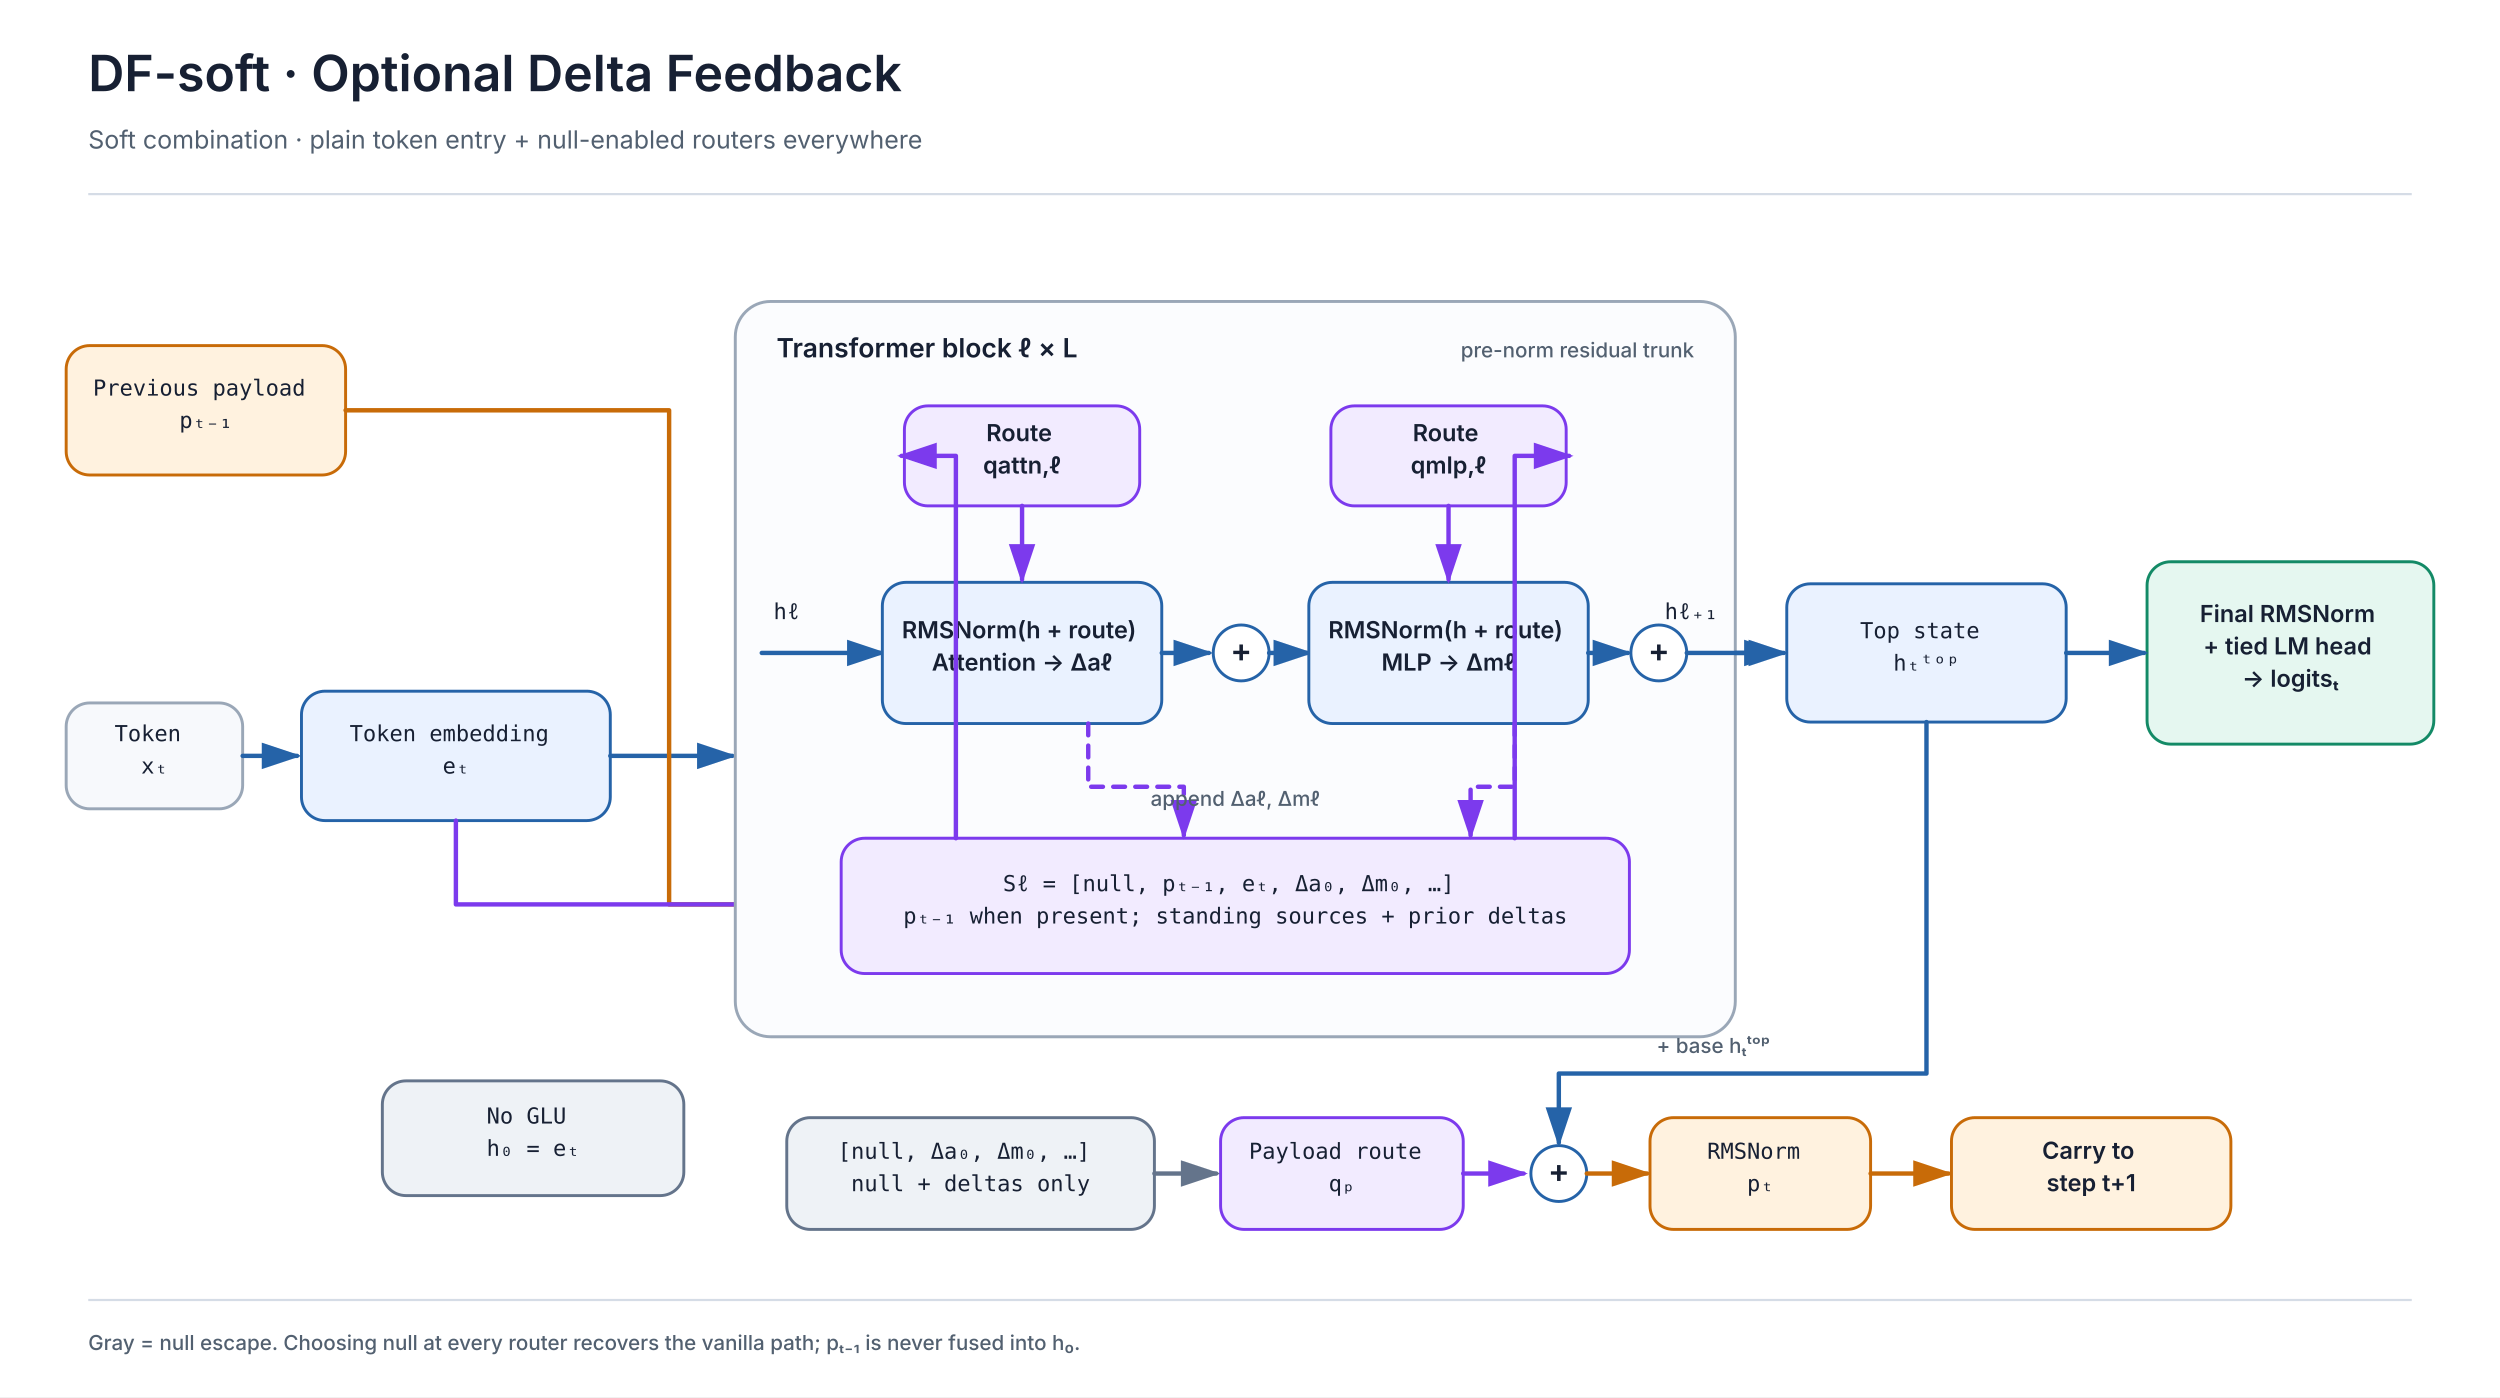
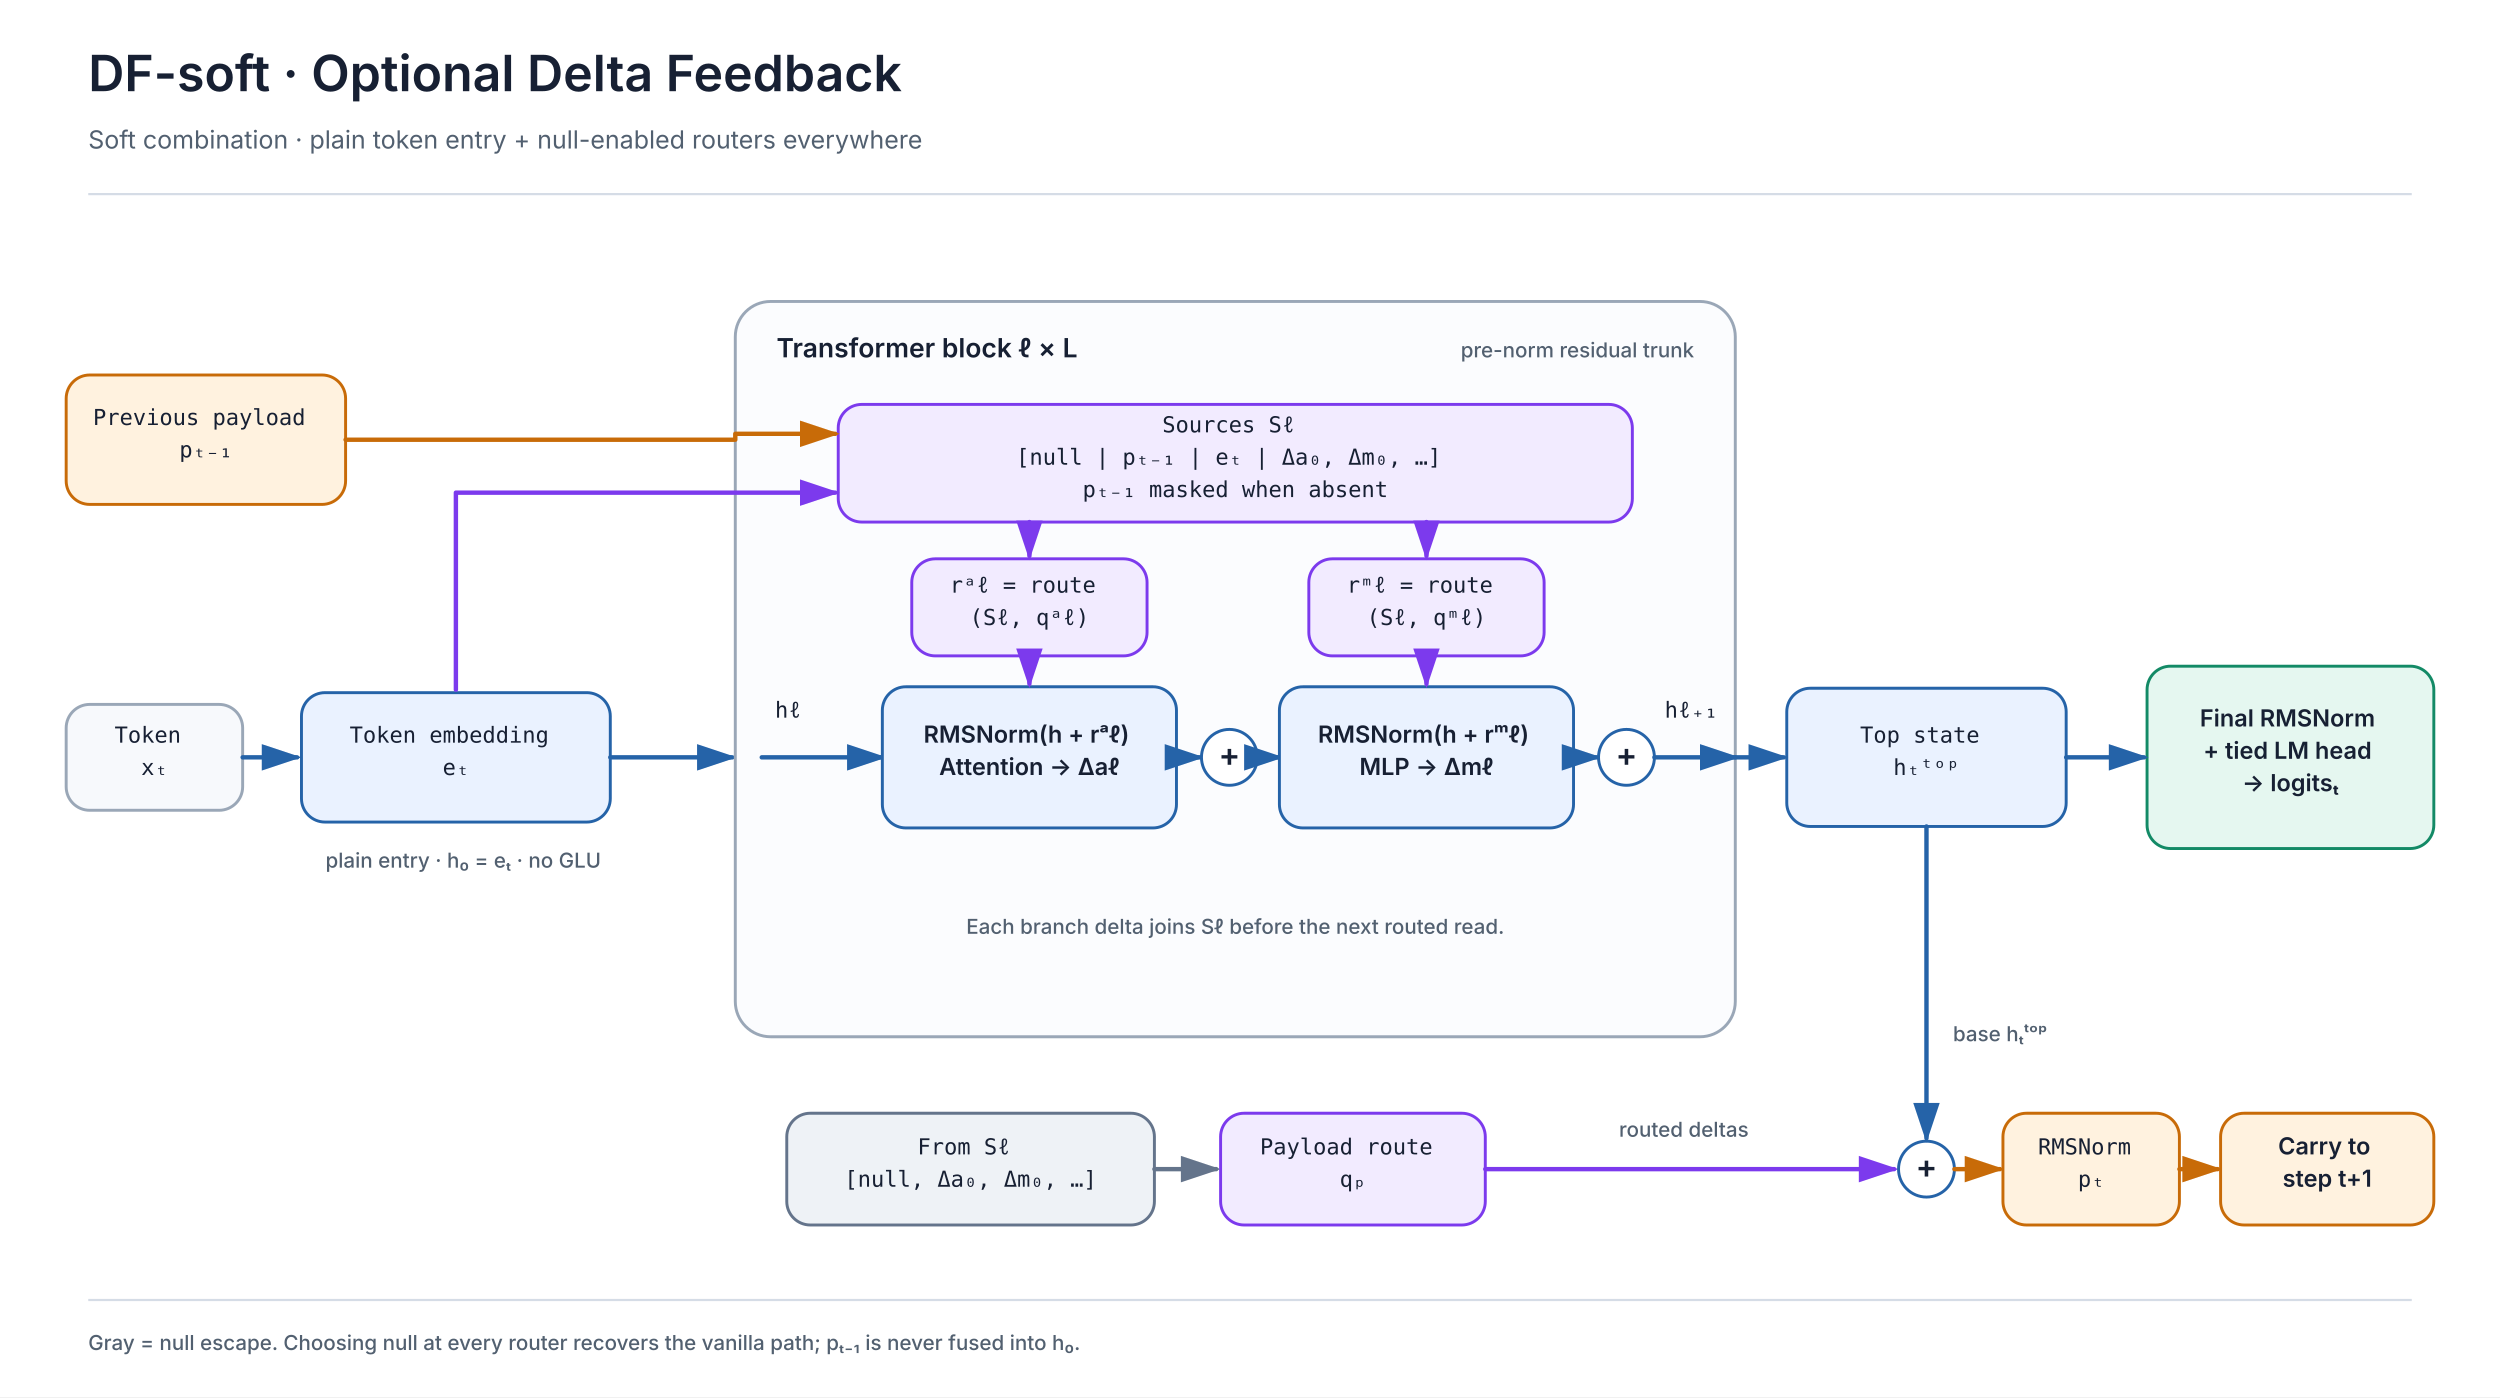
<svg xmlns="http://www.w3.org/2000/svg" width="1700" height="950" viewBox="0 0 1700 950" role="img" aria-labelledby="df-soft-·-optional-delta-feedback-title df-soft-·-optional-delta-feedback-desc">
  <defs>
    <marker id="arrow-blue" markerWidth="10" markerHeight="10" refX="8" refY="3" orient="auto" markerUnits="strokeWidth">
      <path d="M0,0 L0,6 L9,3 z" fill="#2563a8" />
    </marker>
    <marker id="arrow-purple" markerWidth="10" markerHeight="10" refX="8" refY="3" orient="auto" markerUnits="strokeWidth">
      <path d="M0,0 L0,6 L9,3 z" fill="#7c3aed" />
    </marker>
    <marker id="arrow-orange" markerWidth="10" markerHeight="10" refX="8" refY="3" orient="auto" markerUnits="strokeWidth">
      <path d="M0,0 L0,6 L9,3 z" fill="#c86b08" />
    </marker>
    <marker id="arrow-gray" markerWidth="10" markerHeight="10" refX="8" refY="3" orient="auto" markerUnits="strokeWidth">
      <path d="M0,0 L0,6 L9,3 z" fill="#64748b" />
    </marker>
    <style>
    .canvas { fill: #ffffff; }
    .title { font: 600 34px -apple-system, BlinkMacSystemFont, "Segoe UI", sans-serif; fill: #172033; }
    .subtitle { font: 400 17px -apple-system, BlinkMacSystemFont, "Segoe UI", sans-serif; fill: #526070; }
    .section { font: 600 18px -apple-system, BlinkMacSystemFont, "Segoe UI", sans-serif; fill: #172033; }
    .label { font: 600 16px -apple-system, BlinkMacSystemFont, "Segoe UI", sans-serif; fill: #172033; }
    .small { font: 500 14px -apple-system, BlinkMacSystemFont, "Segoe UI", sans-serif; fill: #526070; }
    .formula { font: 500 15px ui-monospace, SFMono-Regular, Menlo, monospace; fill: #172033; }
    .sum-label { font: 600 22px -apple-system, BlinkMacSystemFont, "Segoe UI", sans-serif; fill: #172033; }
    .node { stroke-width: 2; }
    .neutral { fill: #f7f9fc; stroke: #9aa7b7; }
    .blue-node { fill: #eaf2ff; stroke: #2563a8; }
    .purple-node { fill: #f2ebff; stroke: #7c3aed; }
    .orange-node { fill: #fff2df; stroke: #c86b08; }
    .green-node { fill: #e5f7f0; stroke: #138a66; }
    .gray-node { fill: #eef2f6; stroke: #64748b; }
    .stack { fill: #fbfcfe; stroke: #9aa7b7; stroke-width: 2; }
    .sum { fill: #ffffff; stroke: #2563a8; stroke-width: 2; }
    .edge { fill: none; stroke-width: 3; stroke-linecap: round; stroke-linejoin: round; }
    .blue { stroke: #2563a8; }
    .purple { stroke: #7c3aed; }
    .orange { stroke: #c86b08; }
    .gray { stroke: #64748b; }
    .divider { stroke: #d5dce6; stroke-width: 1.5; }
  </style>
  </defs>
  <rect class="canvas" width="1700" height="950" />
  <text class="title" x="60" y="62.0" text-anchor="start">
    <tspan x="60" y="62.0">DF-soft · Optional Delta Feedback</tspan>
  </text>
  <text class="subtitle" x="60" y="101.0" text-anchor="start">
    <tspan x="60" y="101.0">Soft combination · plain token entry + null-enabled routers everywhere</tspan>
  </text>
  <line class="divider" x1="60" y1="132" x2="1640" y2="132" />
-   <rect class="node orange-node" x="45" y="235" width="190" height="88" rx="16" />
-   <text class="formula" x="140.0" y="269.0" text-anchor="middle">
-     <tspan x="140.0" y="269.0">Previous payload</tspan>
-     <tspan x="140.0" y="291.0">pₜ₋₁</tspan>
+   <rect class="node orange-node" x="45" y="255" width="190" height="88" rx="16" />
+   <text class="formula" x="140.0" y="289.0" text-anchor="middle">
+     <tspan x="140.0" y="289.0">Previous payload</tspan>
+     <tspan x="140.0" y="311.0">pₜ₋₁</tspan>
  </text>
-   <rect class="node neutral" x="45" y="478" width="120" height="72" rx="16" />
-   <text class="formula" x="105.0" y="504.0" text-anchor="middle">
-     <tspan x="105.0" y="504.0">Token</tspan>
-     <tspan x="105.0" y="526.0">xₜ</tspan>
+   <rect class="node neutral" x="45" y="479" width="120" height="72" rx="16" />
+   <text class="formula" x="105.0" y="505.0" text-anchor="middle">
+     <tspan x="105.0" y="505.0">Token</tspan>
+     <tspan x="105.0" y="527.0">xₜ</tspan>
  </text>
-   <line class="edge blue" x1="165" y1="514" x2="202" y2="514" marker-end="url(#arrow-blue)" />
-   <rect class="node blue-node" x="205" y="470" width="210" height="88" rx="16" />
-   <text class="formula" x="310.0" y="504.0" text-anchor="middle">
-     <tspan x="310.0" y="504.0">Token embedding</tspan>
-     <tspan x="310.0" y="526.0">eₜ</tspan>
+   <line class="edge blue" x1="165" y1="515" x2="202" y2="515" marker-end="url(#arrow-blue)" />
+   <rect class="node blue-node" x="205" y="471" width="210" height="88" rx="16" />
+   <text class="formula" x="310.0" y="505.0" text-anchor="middle">
+     <tspan x="310.0" y="505.0">Token embedding</tspan>
+     <tspan x="310.0" y="527.0">eₜ</tspan>
  </text>
-   <line class="edge blue" x1="415" y1="514" x2="498" y2="514" marker-end="url(#arrow-blue)" />
-   <path class="edge orange" d="M 235 279 L 455 279 L 455 615 L 570 615" marker-end="url(#arrow-orange)" />
-   <path class="edge purple" d="M 310 558 L 310 615 L 570 615" marker-end="url(#arrow-purple)" />
+   <line class="edge blue" x1="415" y1="515" x2="498" y2="515" marker-end="url(#arrow-blue)" />
  <rect class="stack" x="500" y="205" width="680" height="500" rx="24" />
  <text class="section" x="528" y="243.0" text-anchor="start">
    <tspan x="528" y="243.0">Transformer block ℓ   × L</tspan>
  </text>
  <text class="small" x="1152" y="243.0" text-anchor="end">
    <tspan x="1152" y="243.0">pre-norm residual trunk</tspan>
  </text>
-   <text class="formula" x="535" y="421.0" text-anchor="middle">
-     <tspan x="535" y="421.0">hℓ</tspan>
+   <text class="formula" x="536" y="488.0" text-anchor="middle">
+     <tspan x="536" y="488.0">hℓ</tspan>
  </text>
-   <line class="edge blue" x1="518" y1="444" x2="600" y2="444" marker-end="url(#arrow-blue)" />
-   <rect class="node blue-node" x="600" y="396" width="190" height="96" rx="16" />
-   <text class="label" x="695.0" y="434.0" text-anchor="middle">
-     <tspan x="695.0" y="434.0">RMSNorm(h + route)</tspan>
-     <tspan x="695.0" y="456.0">Attention → Δaℓ</tspan>
+   <line class="edge blue" x1="518" y1="515" x2="600" y2="515" marker-end="url(#arrow-blue)" />
+   <rect class="node blue-node" x="600" y="467" width="200" height="96" rx="16" />
+   <text class="label" x="700.0" y="505.0" text-anchor="middle">
+     <tspan x="700.0" y="505.0">RMSNorm(h + rᵃℓ)</tspan>
+     <tspan x="700.0" y="527.0">Attention → Δaℓ</tspan>
  </text>
-   <line class="edge blue" x1="790" y1="444" x2="822" y2="444" marker-end="url(#arrow-blue)" />
-   <circle class="sum" cx="844" cy="444" r="19" />
-   <text class="sum-label" x="844" y="450.0" text-anchor="middle">
-     <tspan x="844" y="450.0">+</tspan>
+   <line class="edge blue" x1="800" y1="515" x2="816" y2="515" marker-end="url(#arrow-blue)" />
+   <circle class="sum" cx="836" cy="515" r="19" />
+   <text class="sum-label" x="836" y="521.0" text-anchor="middle">
+     <tspan x="836" y="521.0">+</tspan>
  </text>
-   <line class="edge blue" x1="863" y1="444" x2="890" y2="444" marker-end="url(#arrow-blue)" />
-   <rect class="node blue-node" x="890" y="396" width="190" height="96" rx="16" />
-   <text class="label" x="985.0" y="434.0" text-anchor="middle">
-     <tspan x="985.0" y="434.0">RMSNorm(h + route)</tspan>
-     <tspan x="985.0" y="456.0">MLP → Δmℓ</tspan>
+   <line class="edge blue" x1="855" y1="515" x2="870" y2="515" marker-end="url(#arrow-blue)" />
+   <rect class="node blue-node" x="870" y="467" width="200" height="96" rx="16" />
+   <text class="label" x="970.0" y="505.0" text-anchor="middle">
+     <tspan x="970.0" y="505.0">RMSNorm(h + rᵐℓ)</tspan>
+     <tspan x="970.0" y="527.0">MLP → Δmℓ</tspan>
  </text>
-   <line class="edge blue" x1="1080" y1="444" x2="1107" y2="444" marker-end="url(#arrow-blue)" />
-   <circle class="sum" cx="1128" cy="444" r="19" />
-   <text class="sum-label" x="1128" y="450.0" text-anchor="middle">
-     <tspan x="1128" y="450.0">+</tspan>
+   <line class="edge blue" x1="1070" y1="515" x2="1086" y2="515" marker-end="url(#arrow-blue)" />
+   <circle class="sum" cx="1106" cy="515" r="19" />
+   <text class="sum-label" x="1106" y="521.0" text-anchor="middle">
+     <tspan x="1106" y="521.0">+</tspan>
  </text>
-   <line class="edge blue" x1="1147" y1="444" x2="1210" y2="444" marker-end="url(#arrow-blue)" />
-   <text class="formula" x="1150" y="421.0" text-anchor="middle">
-     <tspan x="1150" y="421.0">hℓ₊₁</tspan>
+   <line class="edge blue" x1="1125" y1="515" x2="1180" y2="515" marker-end="url(#arrow-blue)" />
+   <text class="formula" x="1150" y="488.0" text-anchor="middle">
+     <tspan x="1150" y="488.0">hℓ₊₁</tspan>
  </text>
-   <rect class="node purple-node" x="615" y="276" width="160" height="68" rx="16" />
-   <text class="label" x="695.0" y="300.0" text-anchor="middle">
-     <tspan x="695.0" y="300.0">Route</tspan>
-     <tspan x="695.0" y="322.0">qattn,ℓ</tspan>
+   <rect class="node purple-node" x="570" y="275" width="540" height="80" rx="16" />
+   <text class="formula" x="840.0" y="294.0" text-anchor="middle">
+     <tspan x="840.0" y="294.0">Sources Sℓ</tspan>
+     <tspan x="840.0" y="316.0">[null  |  pₜ₋₁  |  eₜ  |  Δa₀, Δm₀, …]</tspan>
+     <tspan x="840.0" y="338.0">pₜ₋₁ masked when absent</tspan>
  </text>
-   <rect class="node purple-node" x="905" y="276" width="160" height="68" rx="16" />
-   <text class="label" x="985.0" y="300.0" text-anchor="middle">
-     <tspan x="985.0" y="300.0">Route</tspan>
-     <tspan x="985.0" y="322.0">qmlp,ℓ</tspan>
+   <rect class="node purple-node" x="620" y="380" width="160" height="66" rx="16" />
+   <text class="formula" x="700.0" y="403.0" text-anchor="middle">
+     <tspan x="700.0" y="403.0">rᵃℓ = route</tspan>
+     <tspan x="700.0" y="425.0">(Sℓ, qᵃℓ)</tspan>
  </text>
-   <line class="edge purple" x1="695" y1="344" x2="695" y2="394" marker-end="url(#arrow-purple)" />
-   <line class="edge purple" x1="985" y1="344" x2="985" y2="394" marker-end="url(#arrow-purple)" />
-   <rect class="node purple-node" x="572" y="570" width="536" height="92" rx="16" />
-   <text class="formula" x="840.0" y="606.0" text-anchor="middle">
-     <tspan x="840.0" y="606.0">Sℓ = [null, pₜ₋₁, eₜ, Δa₀, Δm₀, …]</tspan>
-     <tspan x="840.0" y="628.0">pₜ₋₁ when present; standing sources + prior deltas</tspan>
+   <rect class="node purple-node" x="890" y="380" width="160" height="66" rx="16" />
+   <text class="formula" x="970.0" y="403.0" text-anchor="middle">
+     <tspan x="970.0" y="403.0">rᵐℓ = route</tspan>
+     <tspan x="970.0" y="425.0">(Sℓ, qᵐℓ)</tspan>
  </text>
-   <path class="edge purple" d="M 650 570 L 650 310 L 613 310" marker-end="url(#arrow-purple)" />
-   <path class="edge purple" d="M 1030 570 L 1030 310 L 1067 310" marker-end="url(#arrow-purple)" />
-   <path class="edge purple" d="M 740 492 L 740 535 L 805 535 L 805 568" stroke-dasharray="8 7" marker-end="url(#arrow-purple)" />
-   <path class="edge purple" d="M 1030 492 L 1030 535 L 1000 535 L 1000 568" stroke-dasharray="8 7" marker-end="url(#arrow-purple)" />
-   <text class="small" x="840" y="548.0" text-anchor="middle">
-     <tspan x="840" y="548.0">append Δaℓ, Δmℓ</tspan>
+   <line class="edge purple" x1="700" y1="355" x2="700" y2="378" marker-end="url(#arrow-purple)" />
+   <line class="edge purple" x1="970" y1="355" x2="970" y2="378" marker-end="url(#arrow-purple)" />
+   <line class="edge purple" x1="700" y1="446" x2="700" y2="465" marker-end="url(#arrow-purple)" />
+   <line class="edge purple" x1="970" y1="446" x2="970" y2="465" marker-end="url(#arrow-purple)" />
+   <text class="small" x="840.0" y="635.0" text-anchor="middle">
+     <tspan x="840.0" y="635.0">Each branch delta joins Sℓ before the next routed read.</tspan>
  </text>
-   <rect class="node blue-node" x="1215" y="397" width="190" height="94" rx="16" />
-   <text class="formula" x="1310.0" y="434.0" text-anchor="middle">
-     <tspan x="1310.0" y="434.0">Top state</tspan>
-     <tspan x="1310.0" y="456.0">hₜᵗᵒᵖ</tspan>
+   <path class="edge orange" d="M 235 299 L 500 299 L 500 295 L 568 295" marker-end="url(#arrow-orange)" />
+   <path class="edge purple" d="M 310 469 L 310 335 L 568 335" marker-end="url(#arrow-purple)" />
+   <text class="small" x="315" y="590.0" text-anchor="middle">
+     <tspan x="315" y="590.0">plain entry  ·  h₀ = eₜ  ·  no GLU</tspan>
  </text>
-   <line class="edge blue" x1="1180" y1="444" x2="1213" y2="444" marker-end="url(#arrow-blue)" />
-   <rect class="node green-node" x="1460" y="382" width="195" height="124" rx="16" />
-   <text class="label" x="1557.5" y="423.0" text-anchor="middle">
-     <tspan x="1557.5" y="423.0">Final RMSNorm</tspan>
-     <tspan x="1557.5" y="445.0">+ tied LM head</tspan>
-     <tspan x="1557.5" y="467.0">→ logitsₜ</tspan>
+   <rect class="node blue-node" x="1215" y="468" width="190" height="94" rx="16" />
+   <text class="formula" x="1310.0" y="505.0" text-anchor="middle">
+     <tspan x="1310.0" y="505.0">Top state</tspan>
+     <tspan x="1310.0" y="527.0">hₜᵗᵒᵖ</tspan>
  </text>
-   <line class="edge blue" x1="1405" y1="444" x2="1458" y2="444" marker-end="url(#arrow-blue)" />
-   <rect class="node gray-node" x="535" y="760" width="250" height="76" rx="16" />
-   <text class="formula" x="660.0" y="788.0" text-anchor="middle">
-     <tspan x="660.0" y="788.0">[null, Δa₀, Δm₀, …]</tspan>
-     <tspan x="660.0" y="810.0">null + deltas only</tspan>
+   <line class="edge blue" x1="1180" y1="515" x2="1213" y2="515" marker-end="url(#arrow-blue)" />
+   <rect class="node green-node" x="1460" y="453" width="195" height="124" rx="16" />
+   <text class="label" x="1557.5" y="494.0" text-anchor="middle">
+     <tspan x="1557.5" y="494.0">Final RMSNorm</tspan>
+     <tspan x="1557.5" y="516.0">+ tied LM head</tspan>
+     <tspan x="1557.5" y="538.0">→ logitsₜ</tspan>
  </text>
-   <line class="edge gray" x1="785" y1="798" x2="827" y2="798" marker-end="url(#arrow-gray)" />
-   <rect class="node purple-node" x="830" y="760" width="165" height="76" rx="16" />
-   <text class="formula" x="912.5" y="788.0" text-anchor="middle">
-     <tspan x="912.5" y="788.0">Payload route</tspan>
-     <tspan x="912.5" y="810.0">qₚ</tspan>
+   <line class="edge blue" x1="1405" y1="515" x2="1458" y2="515" marker-end="url(#arrow-blue)" />
+   <rect class="node gray-node" x="535" y="757" width="250" height="76" rx="16" />
+   <text class="formula" x="660.0" y="785.0" text-anchor="middle">
+     <tspan x="660.0" y="785.0">From Sℓ</tspan>
+     <tspan x="660.0" y="807.0">[null, Δa₀, Δm₀, …]</tspan>
  </text>
-   <line class="edge purple" x1="995" y1="798" x2="1036" y2="798" marker-end="url(#arrow-purple)" />
-   <circle class="sum" cx="1060" cy="798" r="19" />
-   <text class="sum-label" x="1060" y="804.0" text-anchor="middle">
-     <tspan x="1060" y="804.0">+</tspan>
+   <line class="edge gray" x1="785" y1="795" x2="827" y2="795" marker-end="url(#arrow-gray)" />
+   <rect class="node purple-node" x="830" y="757" width="180" height="76" rx="16" />
+   <text class="formula" x="920.0" y="785.0" text-anchor="middle">
+     <tspan x="920.0" y="785.0">Payload route</tspan>
+     <tspan x="920.0" y="807.0">qₚ</tspan>
  </text>
-   <path class="edge blue" d="M 1310 491 L 1310 730 L 1060 730 L 1060 777" marker-end="url(#arrow-blue)" />
-   <text class="small" x="1165" y="716.0" text-anchor="middle">
-     <tspan x="1165" y="716.0">+ base hₜᵗᵒᵖ</tspan>
+   <line class="edge purple" x1="1010" y1="795" x2="1288" y2="795" marker-end="url(#arrow-purple)" />
+   <text class="small" x="1145" y="773.0" text-anchor="middle">
+     <tspan x="1145" y="773.0">routed deltas</tspan>
  </text>
-   <line class="edge orange" x1="1079" y1="798" x2="1120" y2="798" marker-end="url(#arrow-orange)" />
-   <rect class="node orange-node" x="1122" y="760" width="150" height="76" rx="16" />
-   <text class="formula" x="1197.0" y="788.0" text-anchor="middle">
-     <tspan x="1197.0" y="788.0">RMSNorm</tspan>
-     <tspan x="1197.0" y="810.0">pₜ</tspan>
+   <circle class="sum" cx="1310" cy="795" r="19" />
+   <text class="sum-label" x="1310" y="801.0" text-anchor="middle">
+     <tspan x="1310" y="801.0">+</tspan>
  </text>
-   <line class="edge orange" x1="1272" y1="798" x2="1325" y2="798" marker-end="url(#arrow-orange)" />
-   <rect class="node orange-node" x="1327" y="760" width="190" height="76" rx="16" />
-   <text class="label" x="1422.0" y="788.0" text-anchor="middle">
-     <tspan x="1422.0" y="788.0">Carry to</tspan>
-     <tspan x="1422.0" y="810.0">step t+1</tspan>
+   <path class="edge blue" d="M 1310 562 L 1310 774" marker-end="url(#arrow-blue)" />
+   <text class="small" x="1328" y="708.0" text-anchor="start">
+     <tspan x="1328" y="708.0">base hₜᵗᵒᵖ</tspan>
  </text>
-   <rect class="node gray-node" x="260" y="735" width="205" height="78" rx="16" />
-   <text class="formula" x="362.5" y="764.0" text-anchor="middle">
-     <tspan x="362.5" y="764.0">No GLU</tspan>
-     <tspan x="362.5" y="786.0">h₀ = eₜ</tspan>
+   <line class="edge orange" x1="1329" y1="795" x2="1360" y2="795" marker-end="url(#arrow-orange)" />
+   <rect class="node orange-node" x="1362" y="757" width="120" height="76" rx="16" />
+   <text class="formula" x="1422.0" y="785.0" text-anchor="middle">
+     <tspan x="1422.0" y="785.0">RMSNorm</tspan>
+     <tspan x="1422.0" y="807.0">pₜ</tspan>
+   </text>
+   <line class="edge orange" x1="1482" y1="795" x2="1508" y2="795" marker-end="url(#arrow-orange)" />
+   <rect class="node orange-node" x="1510" y="757" width="145" height="76" rx="16" />
+   <text class="label" x="1582.5" y="785.0" text-anchor="middle">
+     <tspan x="1582.5" y="785.0">Carry to</tspan>
+     <tspan x="1582.5" y="807.0">step t+1</tspan>
  </text>
  <line class="divider" x1="60" y1="884" x2="1640" y2="884" />
  <text class="small" x="60" y="918.0" text-anchor="start">
    <tspan x="60" y="918.0">Gray = null escape. Choosing null at every router recovers the vanilla path; pₜ₋₁ is never fused into h₀.</tspan>
  </text>
</svg>
